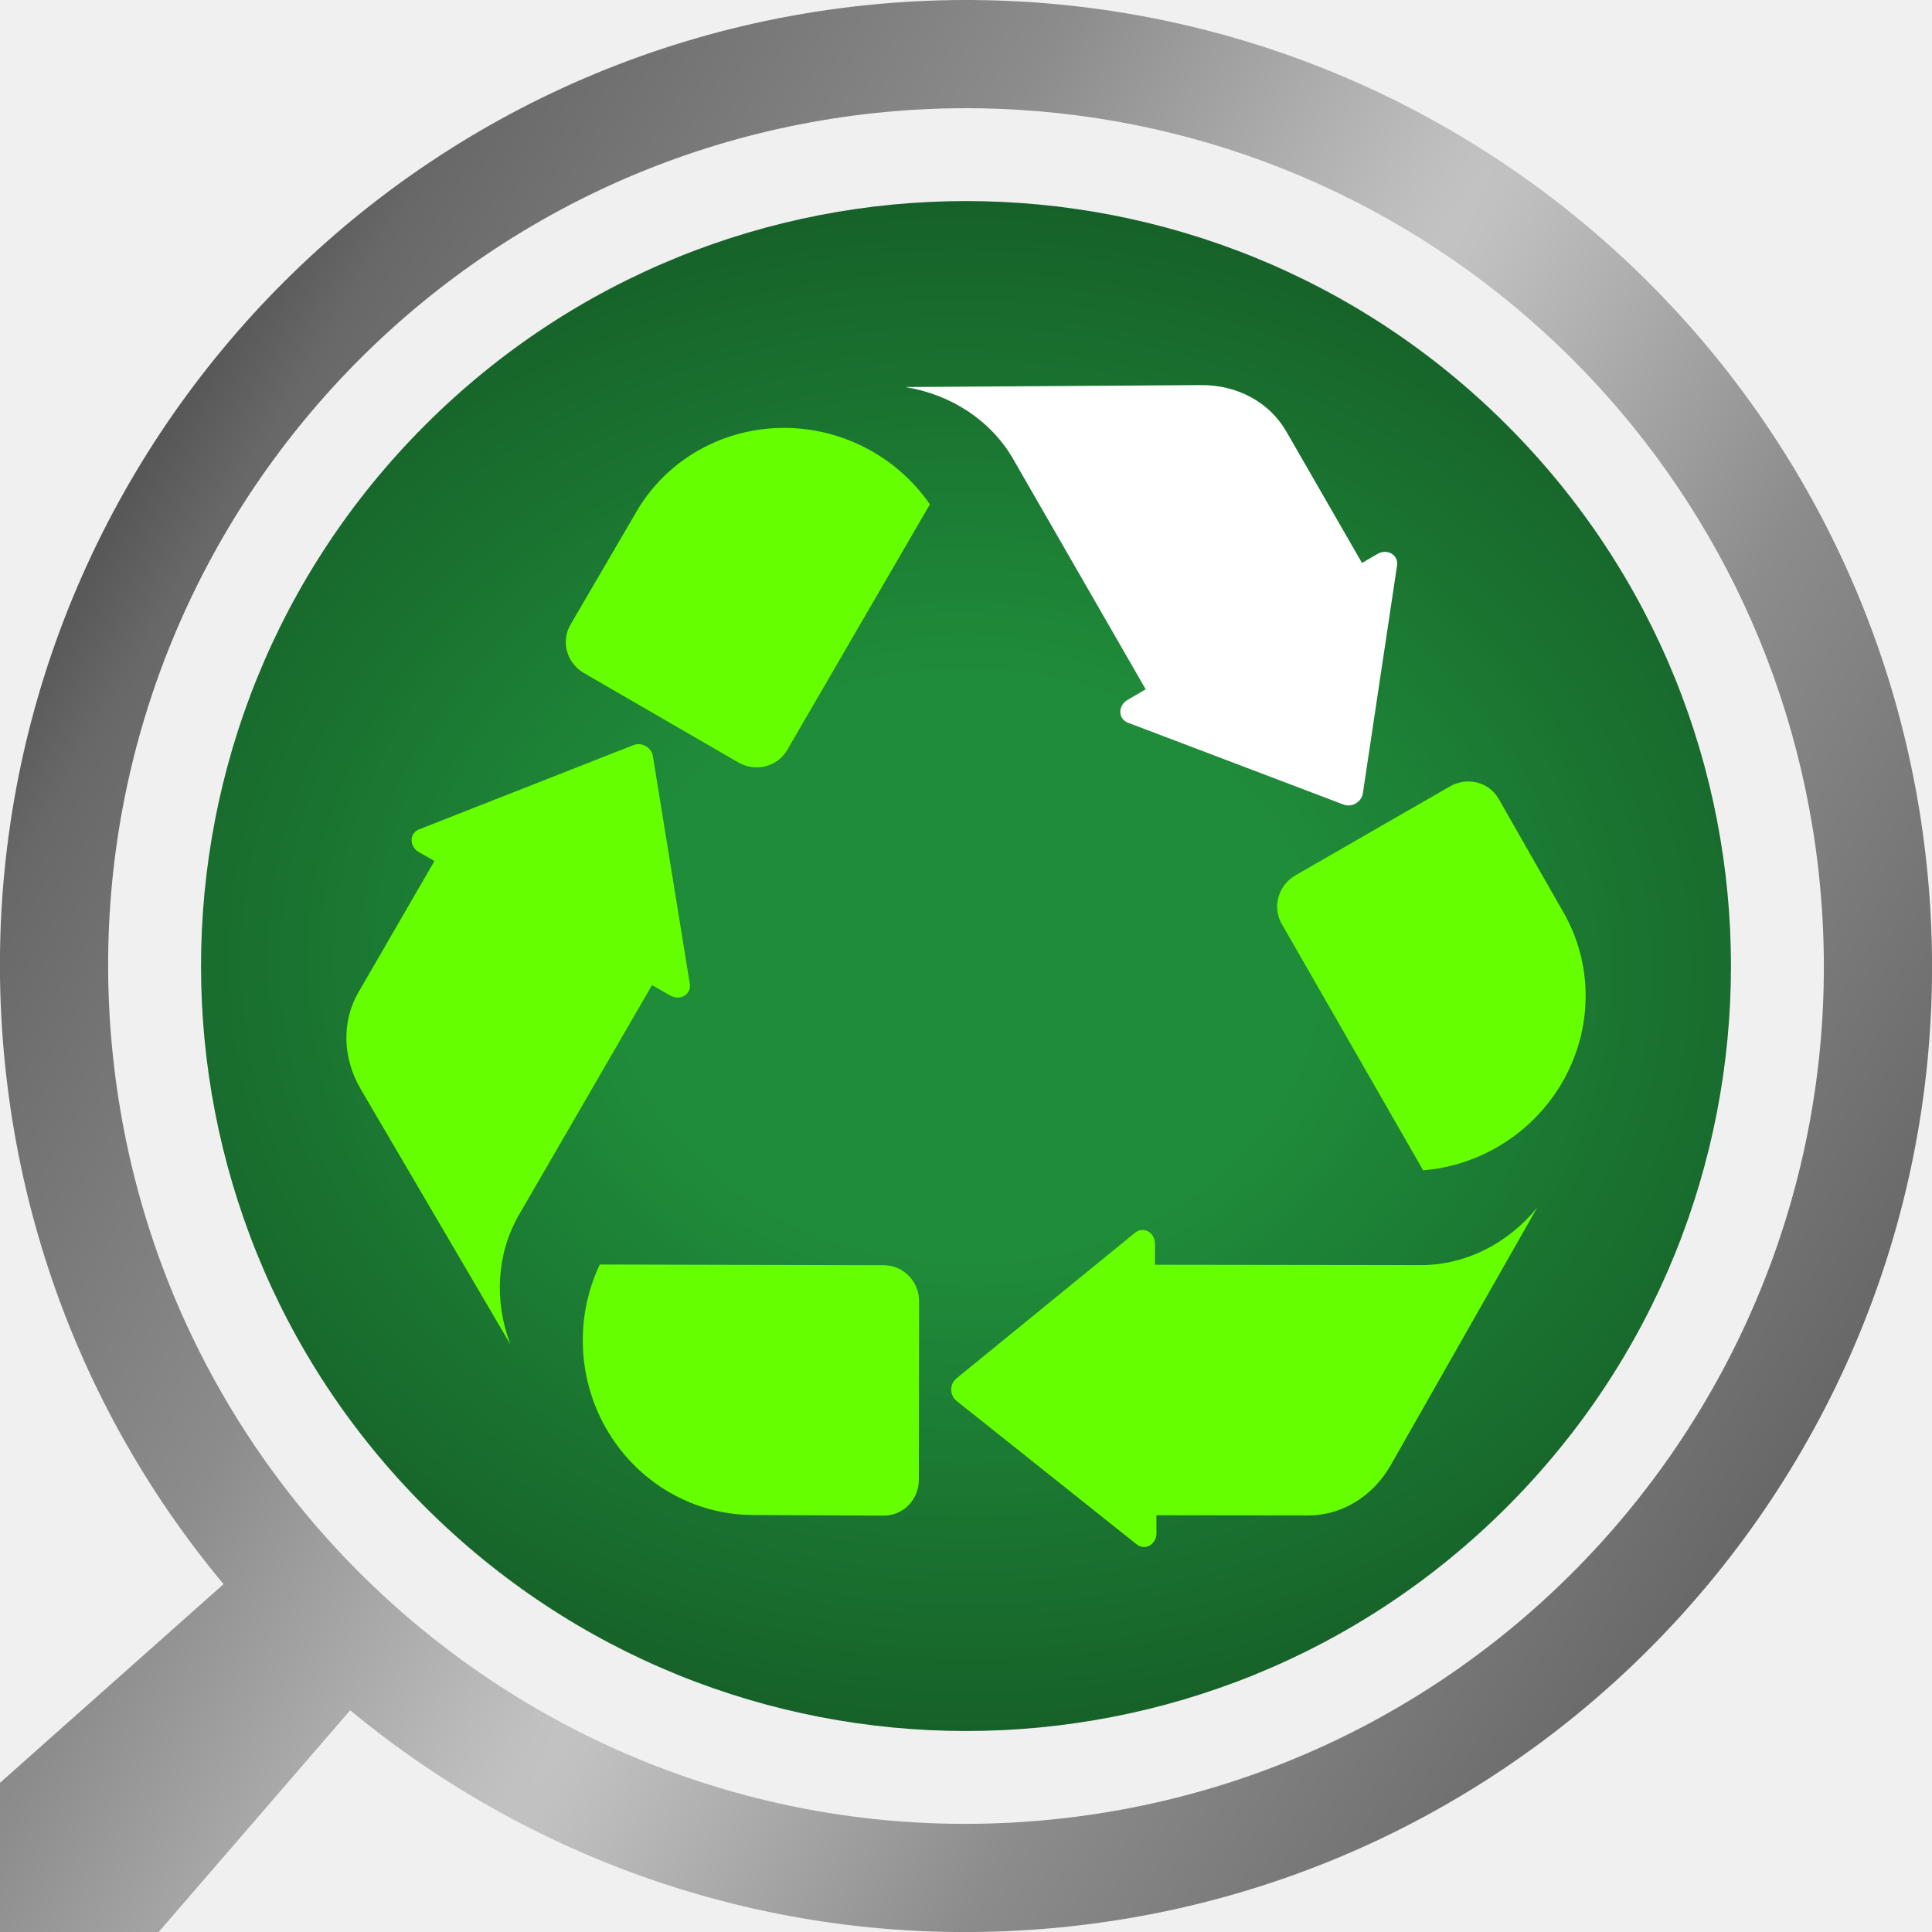
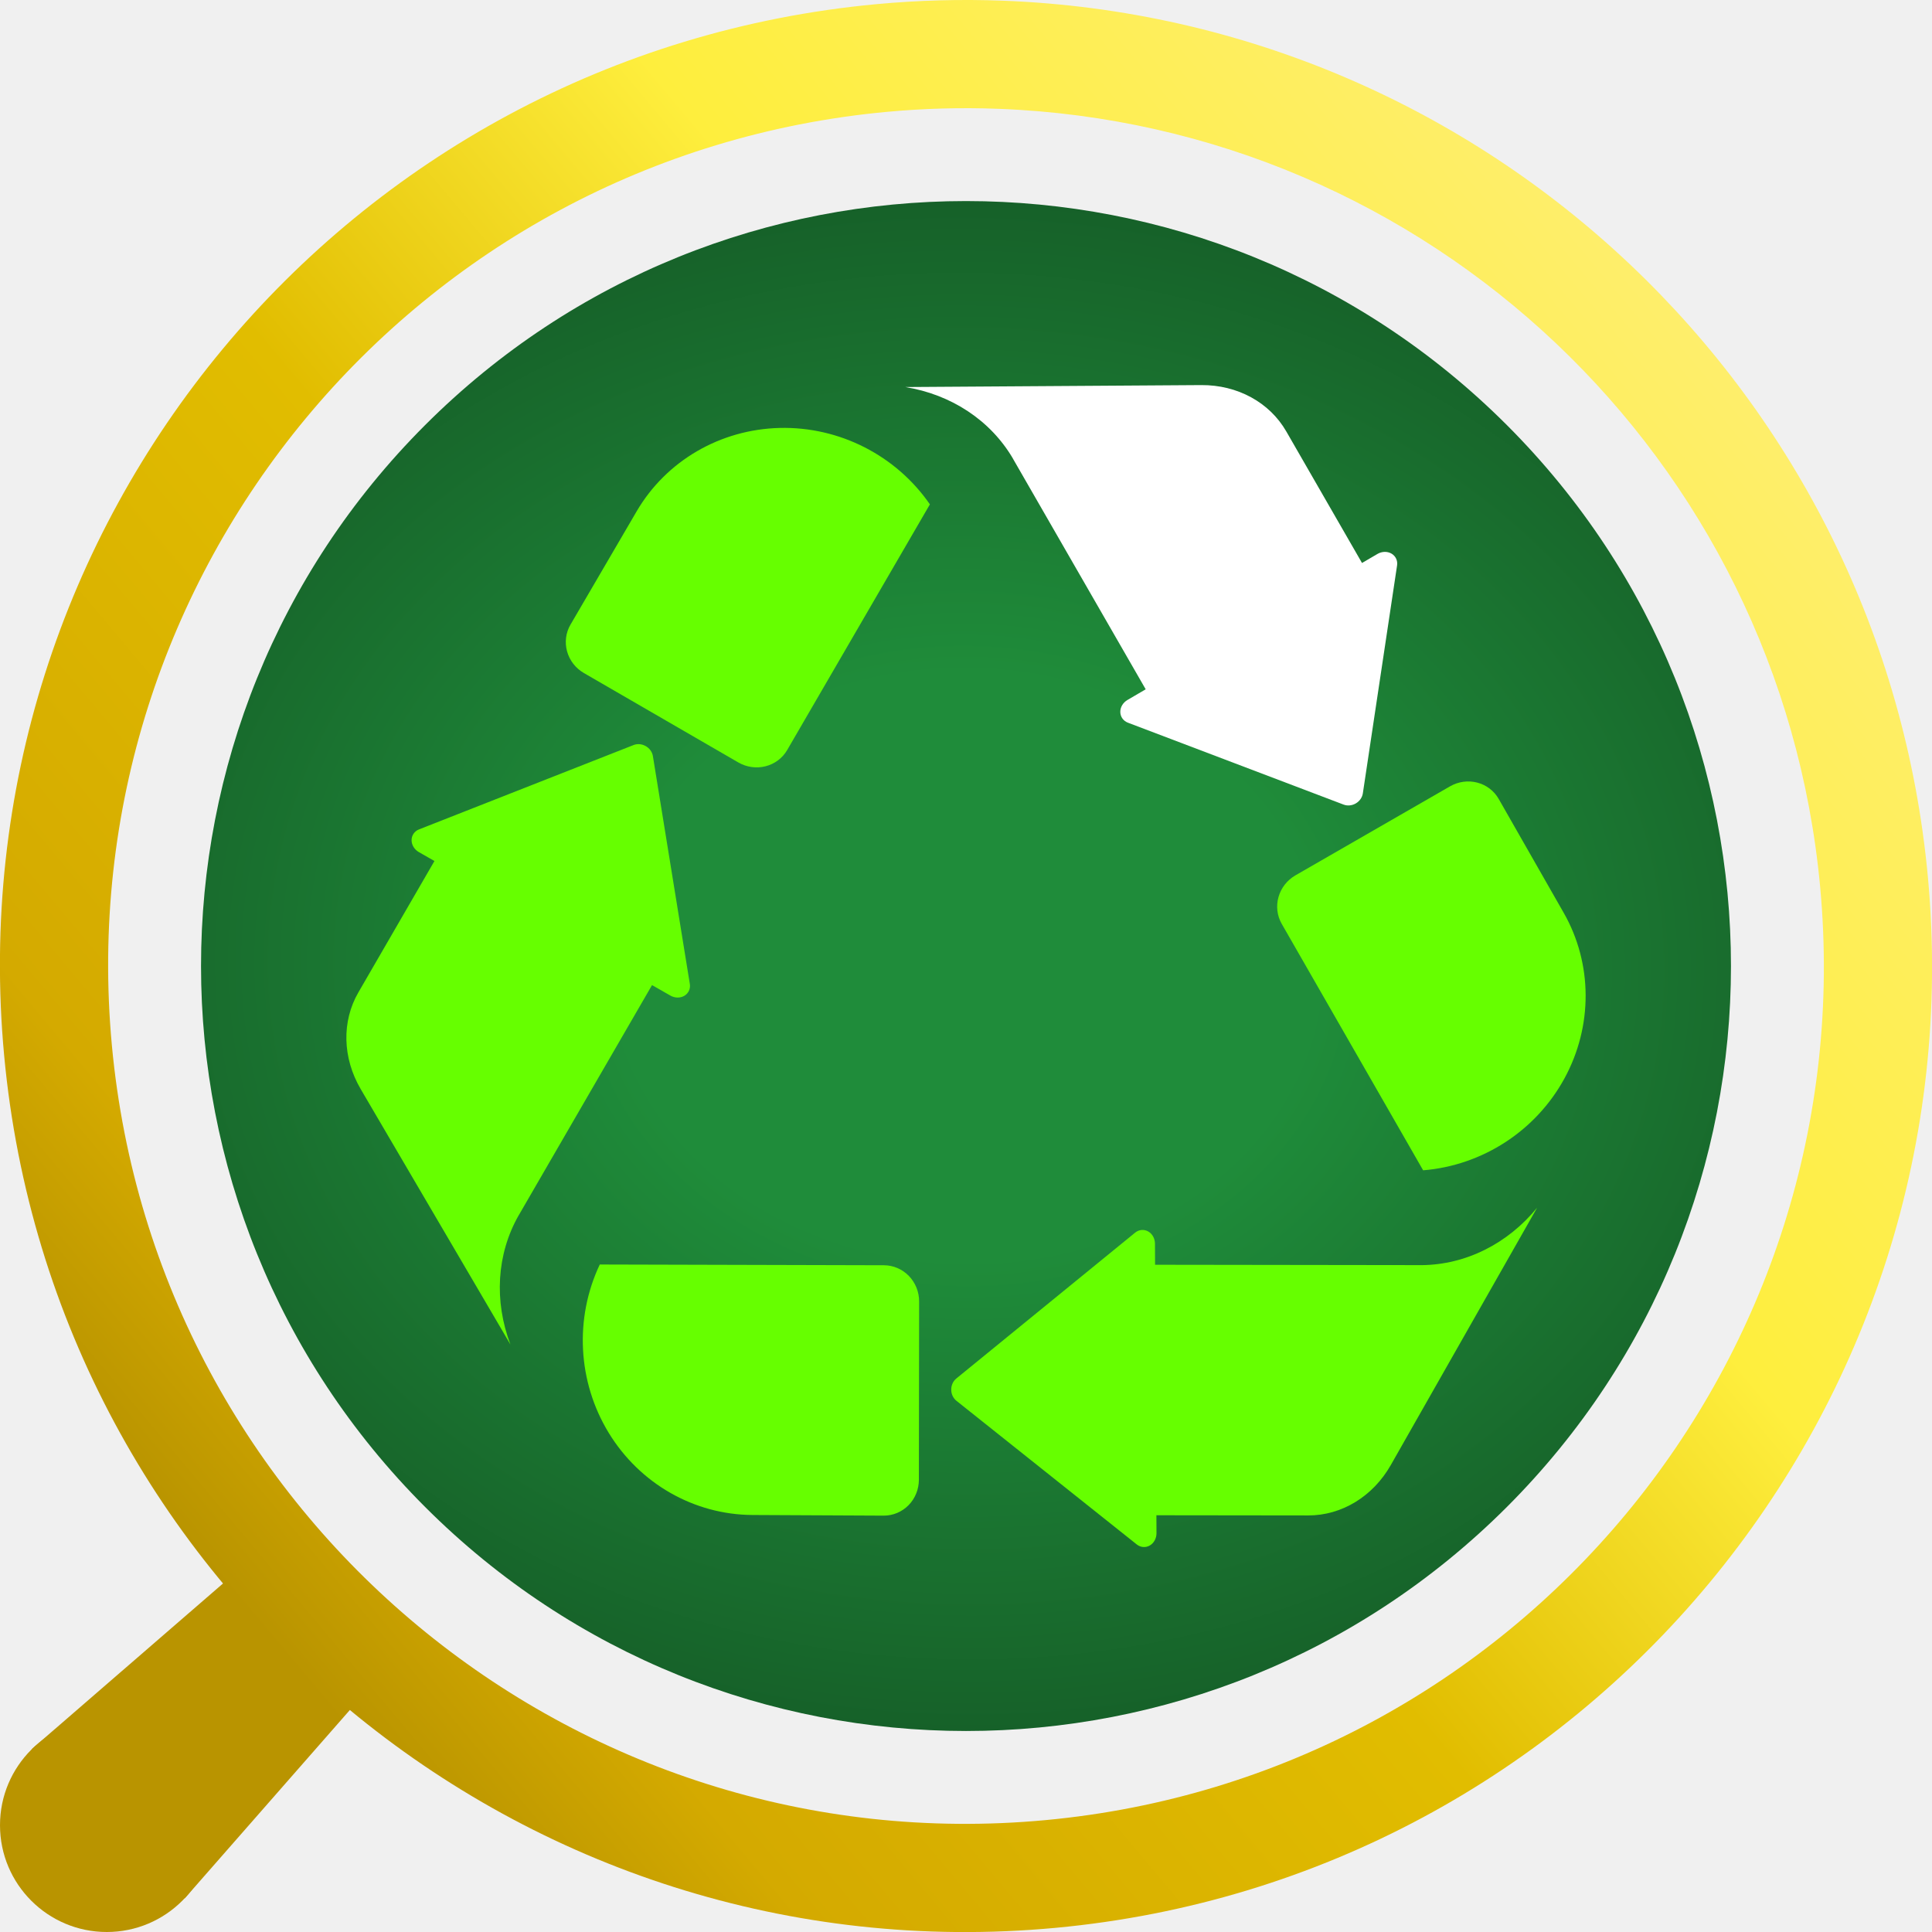
<svg xmlns="http://www.w3.org/2000/svg" xmlns:xlink="http://www.w3.org/1999/xlink" width="360" height="360" viewBox="0 0 95.25 95.25" version="1.1" id="svg1" xml:space="preserve">
  <defs id="defs1">
    <linearGradient id="linearGradient28">
-       <stop style="stop-color:#c6c6c6;stop-opacity:1;" offset="0" id="stop29" />
-       <stop style="stop-color:#8c8c8c;stop-opacity:1;" offset="0.287" id="stop26" />
-       <stop style="stop-color:#686868;stop-opacity:1;" offset="0.596" id="stop27" />
-       <stop style="stop-color:#343434;stop-opacity:1;" offset="0.782" id="stop28" />
+       <stop style="stop-color:#feee6b;stop-opacity:1;" offset="0" id="stop1" />
+       <stop style="stop-color:#feee3d;stop-opacity:1;" offset="0.326" id="stop29" />
+       <stop style="stop-color:#e1bd00;stop-opacity:1;" offset="0.572" id="stop26" />
+       <stop style="stop-color:#d4aa00;stop-opacity:1;" offset="0.881" id="stop27" />
+       <stop style="stop-color:#b99400;stop-opacity:1;" offset="1" id="stop7" />
    </linearGradient>
    <linearGradient id="linearGradient22">
      <stop style="stop-color:#1f8c3a;stop-opacity:1;" offset="0.206" id="stop22" />
      <stop style="stop-color:#10431d;stop-opacity:1;" offset="0.769" id="stop23" />
      <stop style="stop-color:#112b00;stop-opacity:1;" offset="0.84" id="stop25" />
      <stop style="stop-color:#010100;stop-opacity:1;" offset="0.981" id="stop30" />
    </linearGradient>
    <linearGradient id="swatch12">
      <stop style="stop-color:#000000;stop-opacity:1;" offset="0" id="stop12" />
    </linearGradient>
    <linearGradient id="swatch11">
      <stop style="stop-color:#000000;stop-opacity:1;" offset="0" id="stop11" />
    </linearGradient>
    <linearGradient id="swatch10">
      <stop style="stop-color:#000000;stop-opacity:1;" offset="0" id="stop10" />
    </linearGradient>
    <linearGradient id="swatch9">
      <stop style="stop-color:#000000;stop-opacity:1;" offset="0" id="stop9" />
    </linearGradient>
    <linearGradient id="swatch8">
      <stop style="stop-color:#ff0000;stop-opacity:1;" offset="0" id="stop8" />
    </linearGradient>
    <radialGradient xlink:href="#linearGradient22" id="radialGradient23" cx="327.013" cy="184.986" fx="327.013" fy="184.986" r="184.986" gradientTransform="matrix(2.224589,0.04436912,-0.03707203,1.858722,-393.5992,-173.361)" gradientUnits="userSpaceOnUse" />
-     <radialGradient xlink:href="#linearGradient28" id="radialGradient25" cx="49.866" cy="48.192" fx="49.866" fy="48.192" r="47.628" gradientTransform="matrix(1.366284,0.806253,-22.25967,37.72145,1054.477,-1809.892)" gradientUnits="userSpaceOnUse" />
+     <clipPath clipPathUnits="userSpaceOnUse" id="clipPath5">
+       <path d="M 0,500 H 500 V 0 H 0 Z" transform="translate(-225.3721,-361.4736)" id="path5" />
+     </clipPath>
+     <clipPath clipPathUnits="userSpaceOnUse" id="clipPath3">
+       <path d="M 0,500 H 500 V 0 H 0 Z" transform="translate(-230.0195,-361.4736)" id="path3" />
+     </clipPath>
+     <linearGradient xlink:href="#linearGradient28" id="linearGradient1" x1="84.11" y1="17.012" x2="11.14" y2="78.241" gradientUnits="userSpaceOnUse" />
  </defs>
  <g id="g9" transform="translate(-0.226191)" style="fill:#000000;stroke:none" />
  <style type="text/css" id="style1">

	.st0{fill:#000000;}

</style>
  <style type="text/css" id="style1-0">
	.st0{fill:#000000;}
</style>
  <g id="g4-8-6" transform="matrix(0.2038749,0,0,0.2038751,-19.04481,9.912514)" style="fill:url(#radialGradient23);fill-opacity:1;stroke:none;stroke-width:49.05;stroke-dasharray:none;stroke-opacity:1">
    <g id="g3-2-4-0" style="fill:url(#radialGradient23);fill-opacity:1;stroke:none;stroke-width:49.05;stroke-dasharray:none;stroke-opacity:1">
      <path d="m 457.818,54.181 c -72.242,-72.241 -189.368,-72.241 -261.61,0 -72.241,72.242 -72.241,189.368 0,261.61 72.242,72.242 189.368,72.241 261.61,0 72.242,-72.241 72.242,-189.367 0,-261.61 z" id="path2-6-9-7" style="fill:url(#radialGradient23);fill-opacity:1;stroke:none;stroke-width:49.05;stroke-dasharray:none;stroke-opacity:1" />
    </g>
  </g>
  <g id="g4" transform="matrix(-0.6629823,1.148319,-1.148319,-0.6629823,134.7887,25.18735)" style="fill:#66ff00;stroke-width:0.754">
    <path d="m 63.875,58.238 0.003,-0.002 -9.903,-0.013 -0.004,-0.786 c -0.001,-0.193 -0.1,-0.368 -0.255,-0.455 -0.156,-0.086 -0.342,-0.069 -0.482,0.046 l -6.65,5.425 c -0.119,0.097 -0.189,0.251 -0.188,0.415 8.23e-4,0.163 0.072,0.317 0.192,0.412 l 6.705,5.341 c 0.141,0.113 0.328,0.128 0.483,0.04 0.155,-0.088 0.252,-0.265 0.251,-0.458 l -0.003,-0.667 5.644,0.007 c 1.247,0.002 2.408,-0.706 3.072,-1.874 l 5.44,-9.568 c -1.091,1.335 -2.647,2.123 -4.303,2.136 z" id="path4-2-3-8" style="fill:#66ff00;fill-opacity:1;stroke:none;stroke-width:0.515;stroke-opacity:1" />
    <path d="m 33.329,58.213 c -0.948,2.002 -0.823,4.365 0.331,6.256 1.154,1.891 3.174,3.046 5.348,3.057 l 4.875,0.024 c 0.347,0.002 0.68,-0.138 0.926,-0.388 0.246,-0.25 0.384,-0.59 0.384,-0.946 l 0.008,-6.631 c 4.11e-4,-0.355 -0.137,-0.697 -0.383,-0.949 -0.245,-0.252 -0.579,-0.395 -0.926,-0.395 z" id="path3-3-5-4" style="fill:#66ff00;fill-opacity:1;stroke:none;stroke-width:0.515;stroke-opacity:1" />
    <path d="m 30.309,56.392 3.19e-4,0.004 4.963,-8.57 0.683,0.389 c 0.167,0.095 0.369,0.098 0.521,0.006 0.152,-0.092 0.23,-0.262 0.202,-0.44 l -1.373,-8.472 c -0.025,-0.152 -0.123,-0.289 -0.265,-0.37 -0.142,-0.081 -0.31,-0.096 -0.453,-0.04 l -7.978,3.136 c -0.168,0.066 -0.275,0.22 -0.276,0.398 -9.01e-4,0.178 0.104,0.351 0.271,0.446 l 0.579,0.33 -2.828,4.884 c -0.625,1.079 -0.592,2.438 0.087,3.597 l 5.566,9.495 c -0.611,-1.612 -0.515,-3.354 0.302,-4.794 z" id="path4-2-3-8-1" style="fill:#ffffff;fill-opacity:1;stroke:none;stroke-width:0.515;stroke-opacity:1" />
    <path d="m 45.603,29.95 c -1.26,-1.822 -3.368,-2.895 -5.583,-2.842 -2.215,0.053 -4.225,1.225 -5.322,3.103 l -2.458,4.21 c -0.175,0.3 -0.221,0.658 -0.127,0.996 0.094,0.338 0.319,0.628 0.627,0.806 l 5.738,3.322 c 0.308,0.178 0.672,0.23 1.014,0.143 0.341,-0.086 0.631,-0.304 0.805,-0.604 z" id="path3-3-5-4-5" style="fill:#66ff00;fill-opacity:1;stroke:none;stroke-width:0.515;stroke-opacity:1" />
    <path d="m 48.691,28.245 -0.003,-0.002 4.94,8.583 -0.679,0.396 c -0.166,0.098 -0.269,0.27 -0.266,0.448 0.003,0.178 0.112,0.33 0.281,0.395 l 8.023,3.047 c 0.144,0.054 0.312,0.038 0.453,-0.045 0.141,-0.082 0.238,-0.221 0.261,-0.373 l 1.273,-8.478 c 0.027,-0.179 -0.053,-0.348 -0.207,-0.438 -0.154,-0.09 -0.355,-0.085 -0.522,0.012 l -0.576,0.336 -2.816,-4.891 c -0.622,-1.081 -1.816,-1.732 -3.159,-1.723 l -11.006,0.073 c 1.702,0.277 3.162,1.231 4.001,2.658 z" id="path4-2-3-8-1-6" style="fill:#66ff00;fill-opacity:1;stroke:none;stroke-width:0.515;stroke-opacity:1" />
    <path d="m 63.943,54.711 c 2.207,-0.18 4.191,-1.47 5.253,-3.415 1.061,-1.945 1.051,-4.271 -0.027,-6.16 l -2.417,-4.234 c -0.172,-0.301 -0.459,-0.52 -0.799,-0.608 -0.34,-0.088 -0.703,-0.037 -1.011,0.14 l -5.747,3.308 c -0.308,0.177 -0.535,0.467 -0.631,0.806 -0.096,0.339 -0.052,0.698 0.12,0.999 z" id="path3-3-5-4-5-4" style="fill:#66ff00;fill-opacity:1;stroke:none;stroke-width:0.515;stroke-opacity:1" />
  </g>
-   <g id="g6" style="fill:url(#radialGradient25);fill-opacity:1">
-     <path id="path1" style="fill:url(#radialGradient25);fill-opacity:1;stroke:none;stroke-width:10;stroke-linecap:square;stroke-dasharray:none;stroke-opacity:1;paint-order:stroke fill markers" d="M 13.487,75.909 0,87.895 V 95.25 H 7.822 L 19.205,82.073 C 20.231,77.876 13.487,75.909 13.487,75.909 Z" />
-     <path id="path4-5" style="fill:url(#radialGradient25);fill-opacity:1;stroke:none;stroke-width:0.529;stroke-linecap:round;stroke-linejoin:round;stroke-dasharray:none;stroke-opacity:1;paint-order:stroke fill markers" d="M 49.439,0.034 C 47.361,-0.045 45.281,0.012 43.211,0.205 17.022,2.643 -2.233,25.85 0.205,52.039 2.643,78.229 25.85,97.483 52.039,95.045 78.228,92.607 97.482,69.401 95.045,43.212 92.83,19.415 73.321,0.945 49.439,0.034 Z M 49.235,5.365 C 70.443,6.173 87.767,22.574 89.734,43.706 91.899,66.962 74.801,87.569 51.544,89.734 28.288,91.899 7.681,74.801 5.516,51.544 3.351,28.288 20.449,7.681 43.706,5.516 45.544,5.345 47.391,5.294 49.235,5.365 Z" />
+   <g id="g6" style="fill:url(#linearGradient1);fill-opacity:1">
+     <path id="path4-5" style="fill:url(#linearGradient1);fill-opacity:1;stroke:none;stroke-width:0.529;stroke-linecap:round;stroke-linejoin:round;stroke-dasharray:none;stroke-opacity:1;paint-order:stroke fill markers" d="M 49.439,0.034 C 47.361,-0.045 45.281,0.012 43.211,0.205 17.022,2.643 -2.233,25.85 0.205,52.039 2.643,78.229 25.85,97.483 52.039,95.045 78.228,92.607 97.482,69.401 95.045,43.212 92.83,19.415 73.321,0.945 49.439,0.034 Z M 49.235,5.365 C 70.443,6.173 87.767,22.574 89.734,43.706 91.899,66.962 74.801,87.569 51.544,89.734 28.288,91.899 7.681,74.801 5.516,51.544 3.351,28.288 20.449,7.681 43.706,5.516 45.544,5.345 47.391,5.294 49.235,5.365 Z" />
+   </g>
+   <g id="g7">
+     <path id="path1" style="fill:url(#linearGradient1);fill-opacity:1;stroke:none;stroke-width:10;stroke-linecap:square;stroke-dasharray:none;stroke-opacity:1;paint-order:stroke fill markers" d="M 13.487,75.909 1.579,86.22 3.491,92.529 9.112,93.587 19.205,82.073 C 20.231,77.876 13.487,75.909 13.487,75.909 Z" />
+     <circle style="opacity:1;fill:#b99400;fill-opacity:1;stroke:none;stroke-width:0.529;stroke-linecap:square;stroke-linejoin:miter;stroke-opacity:1;paint-order:markers fill stroke" id="path7" cx="5.265" cy="89.985" r="5.265" />
  </g>
</svg>
